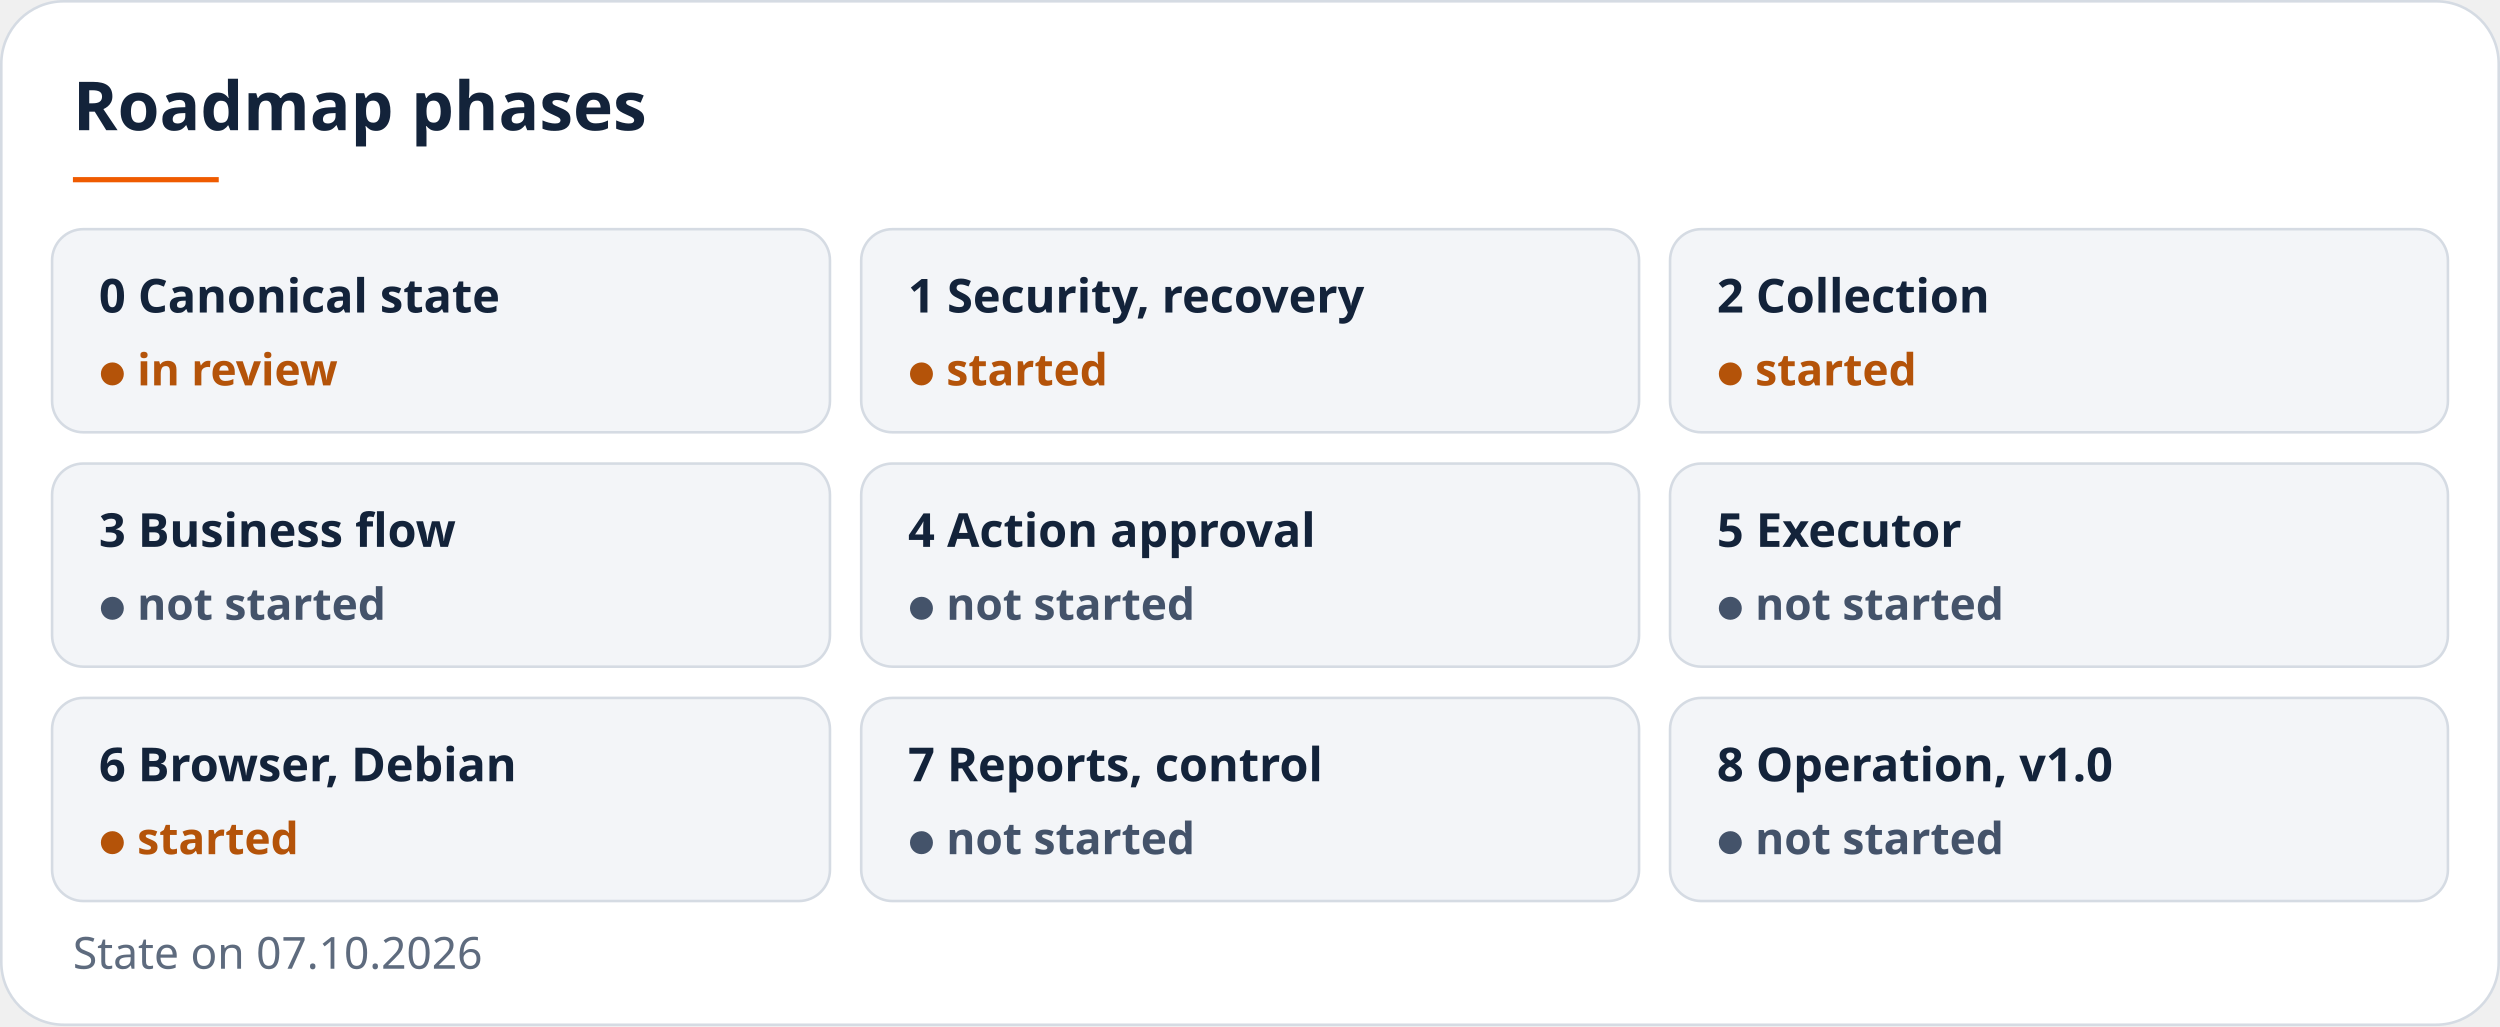
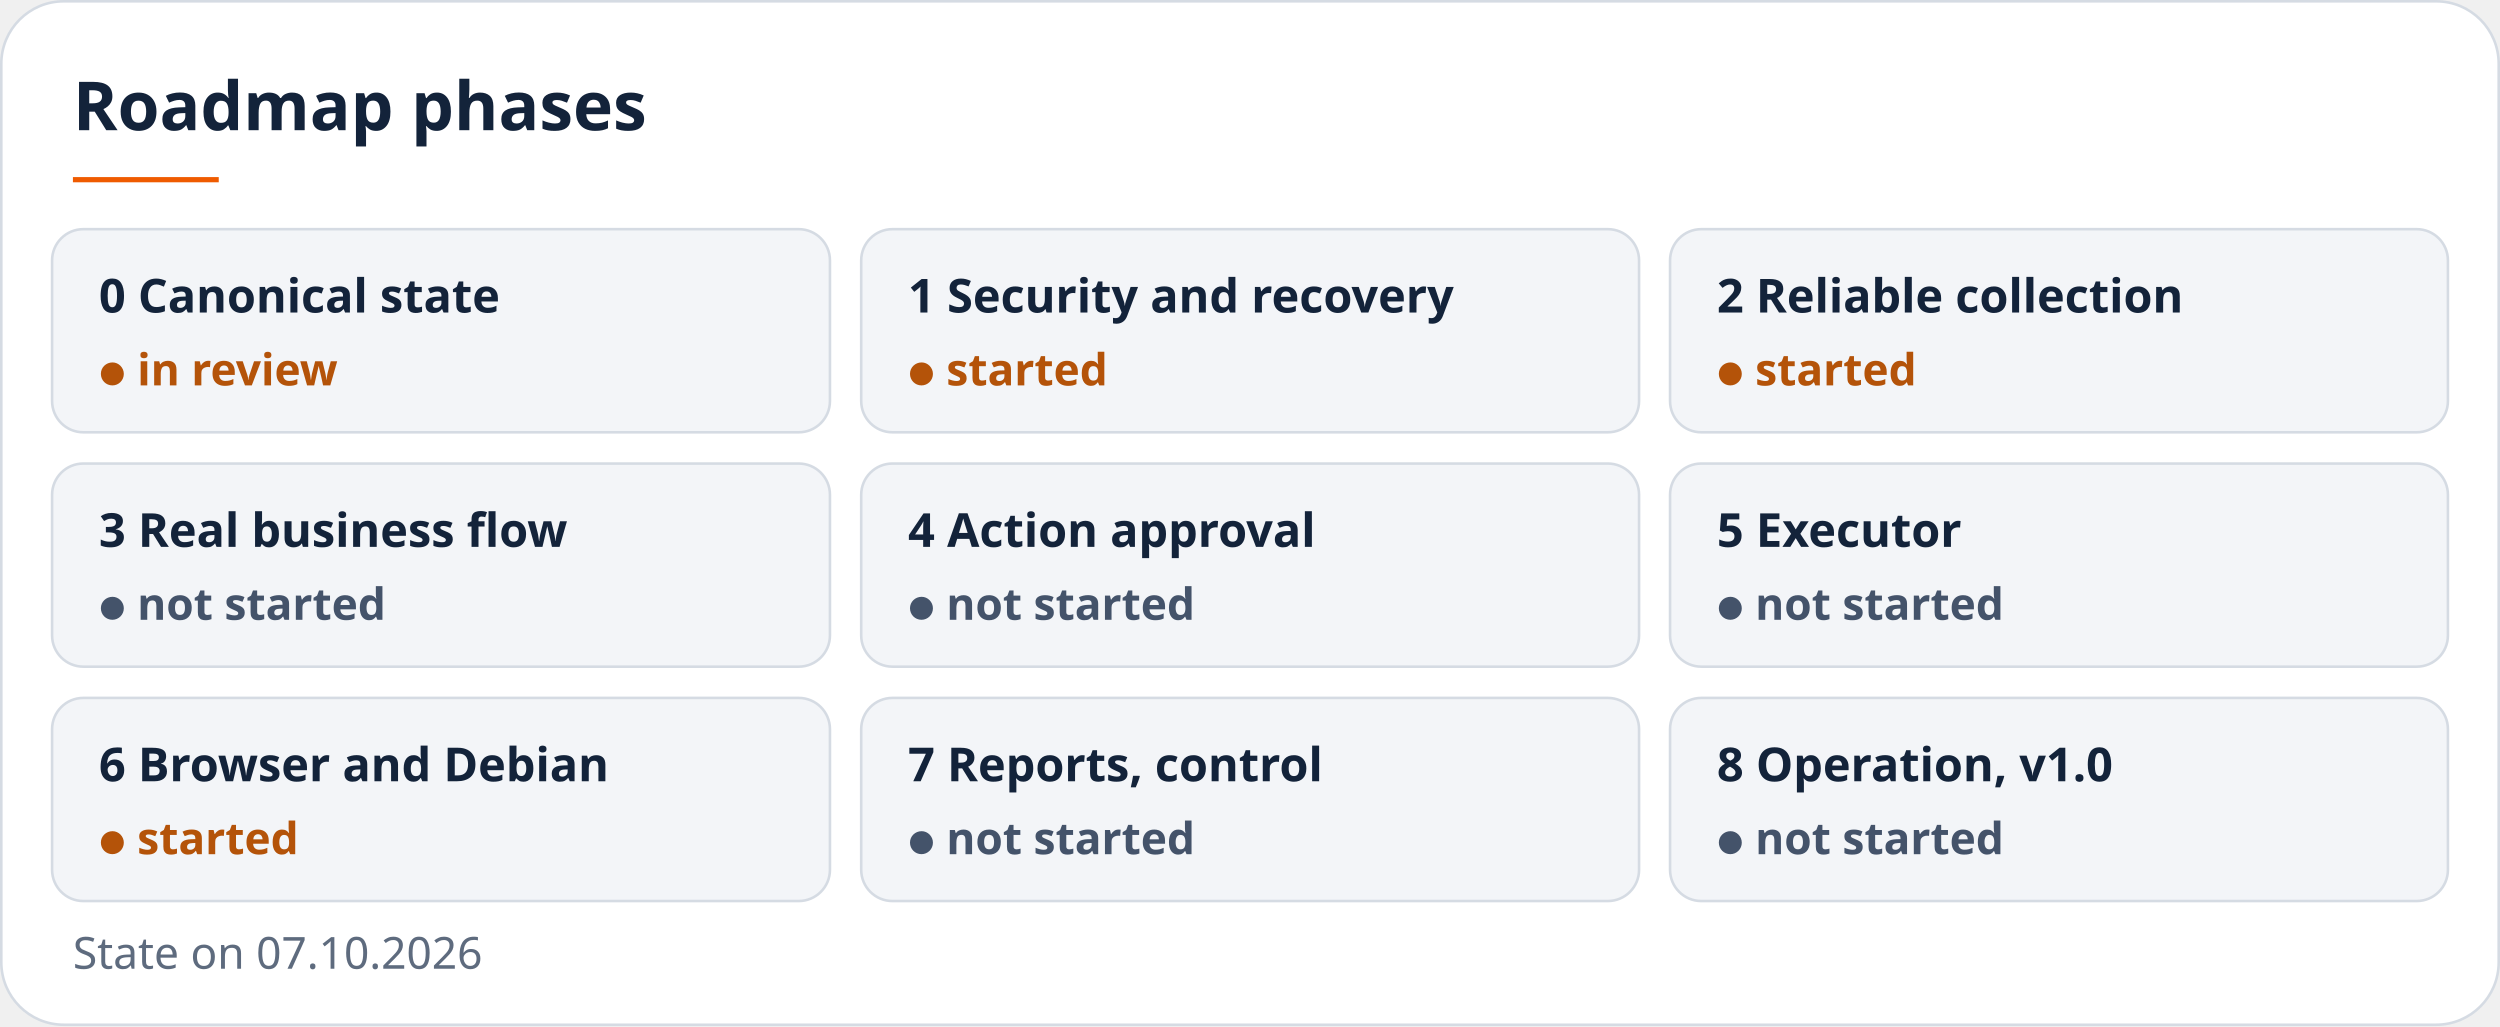
- <svg xmlns="http://www.w3.org/2000/svg" viewBox="0 0 960 394" width="960" height="394" role="img" aria-label="Roadmap phases: 0 in review; 1, 2 and 6 started; 3, 4, 5, 7 and 8 not started">
+ <svg xmlns="http://www.w3.org/2000/svg" viewBox="0 0 960 394" width="960" height="394" role="img" aria-label="Roadmap phases: 0 in review; 1, 2 and 6 started; 3, 4, 5, 7 and 8 not started. Details in the list below.">
  <rect x="0.5" y="0.5" width="959.0" height="393.0" rx="24" fill="#FFFFFF" stroke="#D5DBE3" stroke-width="1" />
  <text x="28.0" y="50.0" font-family="-apple-system,BlinkMacSystemFont,'Segoe UI','Noto Sans','Noto Sans Armenian',Helvetica,Arial,sans-serif" font-size="26" font-weight="700" fill="#13233A" text-anchor="start">Roadmap phases</text>
  <rect x="28" y="68" width="56" height="2" fill="#EF5B00" />
  <rect x="20.0" y="88.0" width="298.7" height="78.0" rx="12" fill="#F3F5F8" stroke="#D5DBE3" stroke-width="1" />
-   <text x="38.0" y="120.0" font-family="-apple-system,BlinkMacSystemFont,'Segoe UI','Noto Sans','Noto Sans Armenian',Helvetica,Arial,sans-serif" font-size="18" font-weight="600" fill="#13233A" text-anchor="start">0  Canonical state</text>
+   <text x="38.0" y="120.0" font-family="-apple-system,BlinkMacSystemFont,'Segoe UI','Noto Sans','Noto Sans Armenian',Helvetica,Arial,sans-serif" font-size="18" font-weight="600" fill="#13233A" text-anchor="start">0 Canonical state</text>
  <text x="38.0" y="148.0" font-family="-apple-system,BlinkMacSystemFont,'Segoe UI','Noto Sans','Noto Sans Armenian',Helvetica,Arial,sans-serif" font-size="17" font-weight="600" fill="#B45309" text-anchor="start">● in review</text>
  <rect x="330.7" y="88.0" width="298.7" height="78.0" rx="12" fill="#F3F5F8" stroke="#D5DBE3" stroke-width="1" />
-   <text x="348.7" y="120.0" font-family="-apple-system,BlinkMacSystemFont,'Segoe UI','Noto Sans','Noto Sans Armenian',Helvetica,Arial,sans-serif" font-size="18" font-weight="600" fill="#13233A" text-anchor="start">1  Security, recovery</text>
+   <text x="348.7" y="120.0" font-family="-apple-system,BlinkMacSystemFont,'Segoe UI','Noto Sans','Noto Sans Armenian',Helvetica,Arial,sans-serif" font-size="18" font-weight="600" fill="#13233A" text-anchor="start">1 Security and recovery</text>
  <text x="348.7" y="148.0" font-family="-apple-system,BlinkMacSystemFont,'Segoe UI','Noto Sans','Noto Sans Armenian',Helvetica,Arial,sans-serif" font-size="17" font-weight="600" fill="#B45309" text-anchor="start">● started</text>
  <rect x="641.3" y="88.0" width="298.7" height="78.0" rx="12" fill="#F3F5F8" stroke="#D5DBE3" stroke-width="1" />
-   <text x="659.3" y="120.0" font-family="-apple-system,BlinkMacSystemFont,'Segoe UI','Noto Sans','Noto Sans Armenian',Helvetica,Arial,sans-serif" font-size="18" font-weight="600" fill="#13233A" text-anchor="start">2  Collection</text>
+   <text x="659.3" y="120.0" font-family="-apple-system,BlinkMacSystemFont,'Segoe UI','Noto Sans','Noto Sans Armenian',Helvetica,Arial,sans-serif" font-size="18" font-weight="600" fill="#13233A" text-anchor="start">2 Reliable collection</text>
  <text x="659.3" y="148.0" font-family="-apple-system,BlinkMacSystemFont,'Segoe UI','Noto Sans','Noto Sans Armenian',Helvetica,Arial,sans-serif" font-size="17" font-weight="600" fill="#B45309" text-anchor="start">● started</text>
  <rect x="20.0" y="178.0" width="298.7" height="78.0" rx="12" fill="#F3F5F8" stroke="#D5DBE3" stroke-width="1" />
-   <text x="38.0" y="210.0" font-family="-apple-system,BlinkMacSystemFont,'Segoe UI','Noto Sans','Noto Sans Armenian',Helvetica,Arial,sans-serif" font-size="18" font-weight="600" fill="#13233A" text-anchor="start">3  Business flow</text>
+   <text x="38.0" y="210.0" font-family="-apple-system,BlinkMacSystemFont,'Segoe UI','Noto Sans','Noto Sans Armenian',Helvetica,Arial,sans-serif" font-size="18" font-weight="600" fill="#13233A" text-anchor="start">3 Real business flow</text>
  <text x="38.0" y="238.0" font-family="-apple-system,BlinkMacSystemFont,'Segoe UI','Noto Sans','Noto Sans Armenian',Helvetica,Arial,sans-serif" font-size="17" font-weight="600" fill="#44536A" text-anchor="start">● not started</text>
  <rect x="330.7" y="178.0" width="298.7" height="78.0" rx="12" fill="#F3F5F8" stroke="#D5DBE3" stroke-width="1" />
-   <text x="348.7" y="210.0" font-family="-apple-system,BlinkMacSystemFont,'Segoe UI','Noto Sans','Noto Sans Armenian',Helvetica,Arial,sans-serif" font-size="18" font-weight="600" fill="#13233A" text-anchor="start">4  Action approval</text>
+   <text x="348.7" y="210.0" font-family="-apple-system,BlinkMacSystemFont,'Segoe UI','Noto Sans','Noto Sans Armenian',Helvetica,Arial,sans-serif" font-size="18" font-weight="600" fill="#13233A" text-anchor="start">4 Action approval</text>
  <text x="348.7" y="238.0" font-family="-apple-system,BlinkMacSystemFont,'Segoe UI','Noto Sans','Noto Sans Armenian',Helvetica,Arial,sans-serif" font-size="17" font-weight="600" fill="#44536A" text-anchor="start">● not started</text>
  <rect x="641.3" y="178.0" width="298.7" height="78.0" rx="12" fill="#F3F5F8" stroke="#D5DBE3" stroke-width="1" />
-   <text x="659.3" y="210.0" font-family="-apple-system,BlinkMacSystemFont,'Segoe UI','Noto Sans','Noto Sans Armenian',Helvetica,Arial,sans-serif" font-size="18" font-weight="600" fill="#13233A" text-anchor="start">5  Executor</text>
+   <text x="659.3" y="210.0" font-family="-apple-system,BlinkMacSystemFont,'Segoe UI','Noto Sans','Noto Sans Armenian',Helvetica,Arial,sans-serif" font-size="18" font-weight="600" fill="#13233A" text-anchor="start">5 Executor</text>
  <text x="659.3" y="238.0" font-family="-apple-system,BlinkMacSystemFont,'Segoe UI','Noto Sans','Noto Sans Armenian',Helvetica,Arial,sans-serif" font-size="17" font-weight="600" fill="#44536A" text-anchor="start">● not started</text>
  <rect x="20.0" y="268.0" width="298.7" height="78.0" rx="12" fill="#F3F5F8" stroke="#D5DBE3" stroke-width="1" />
-   <text x="38.0" y="300.0" font-family="-apple-system,BlinkMacSystemFont,'Segoe UI','Noto Sans','Noto Sans Armenian',Helvetica,Arial,sans-serif" font-size="18" font-weight="600" fill="#13233A" text-anchor="start">6  Browser, Debian</text>
+   <text x="38.0" y="300.0" font-family="-apple-system,BlinkMacSystemFont,'Segoe UI','Noto Sans','Noto Sans Armenian',Helvetica,Arial,sans-serif" font-size="18" font-weight="600" fill="#13233A" text-anchor="start">6 Browser and Debian</text>
  <text x="38.0" y="328.0" font-family="-apple-system,BlinkMacSystemFont,'Segoe UI','Noto Sans','Noto Sans Armenian',Helvetica,Arial,sans-serif" font-size="17" font-weight="600" fill="#B45309" text-anchor="start">● started</text>
  <rect x="330.7" y="268.0" width="298.7" height="78.0" rx="12" fill="#F3F5F8" stroke="#D5DBE3" stroke-width="1" />
-   <text x="348.7" y="300.0" font-family="-apple-system,BlinkMacSystemFont,'Segoe UI','Noto Sans','Noto Sans Armenian',Helvetica,Arial,sans-serif" font-size="18" font-weight="600" fill="#13233A" text-anchor="start">7  Reports, control</text>
+   <text x="348.7" y="300.0" font-family="-apple-system,BlinkMacSystemFont,'Segoe UI','Noto Sans','Noto Sans Armenian',Helvetica,Arial,sans-serif" font-size="18" font-weight="600" fill="#13233A" text-anchor="start">7 Reports, control</text>
  <text x="348.7" y="328.0" font-family="-apple-system,BlinkMacSystemFont,'Segoe UI','Noto Sans','Noto Sans Armenian',Helvetica,Arial,sans-serif" font-size="17" font-weight="600" fill="#44536A" text-anchor="start">● not started</text>
  <rect x="641.3" y="268.0" width="298.7" height="78.0" rx="12" fill="#F3F5F8" stroke="#D5DBE3" stroke-width="1" />
-   <text x="659.3" y="300.0" font-family="-apple-system,BlinkMacSystemFont,'Segoe UI','Noto Sans','Noto Sans Armenian',Helvetica,Arial,sans-serif" font-size="18" font-weight="600" fill="#13233A" text-anchor="start">8  Operation, v1.0</text>
+   <text x="659.3" y="300.0" font-family="-apple-system,BlinkMacSystemFont,'Segoe UI','Noto Sans','Noto Sans Armenian',Helvetica,Arial,sans-serif" font-size="18" font-weight="600" fill="#13233A" text-anchor="start">8 Operation, v1.0</text>
  <text x="659.3" y="328.0" font-family="-apple-system,BlinkMacSystemFont,'Segoe UI','Noto Sans','Noto Sans Armenian',Helvetica,Arial,sans-serif" font-size="17" font-weight="600" fill="#44536A" text-anchor="start">● not started</text>
  <text x="28.0" y="372.0" font-family="-apple-system,BlinkMacSystemFont,'Segoe UI','Noto Sans','Noto Sans Armenian',Helvetica,Arial,sans-serif" font-size="17" font-weight="400" fill="#5E6B7E" text-anchor="start">State on 07.10.2026</text>
</svg>
